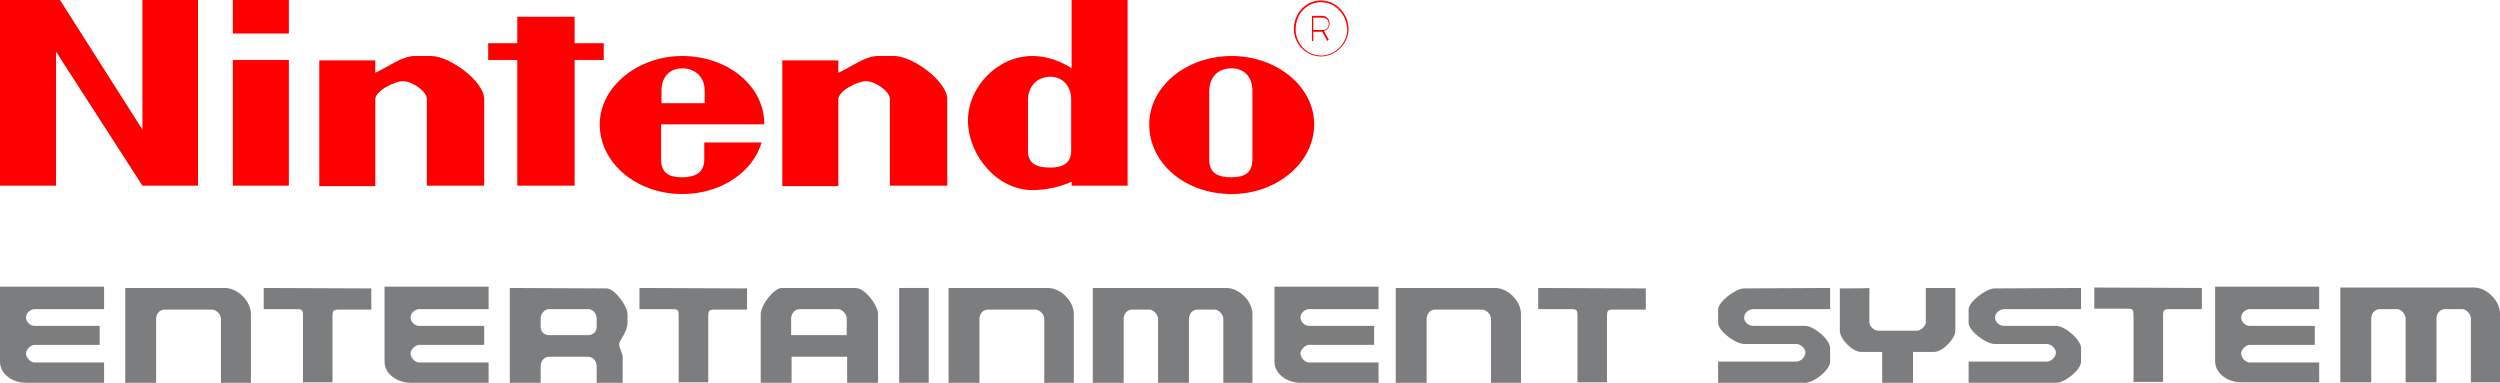
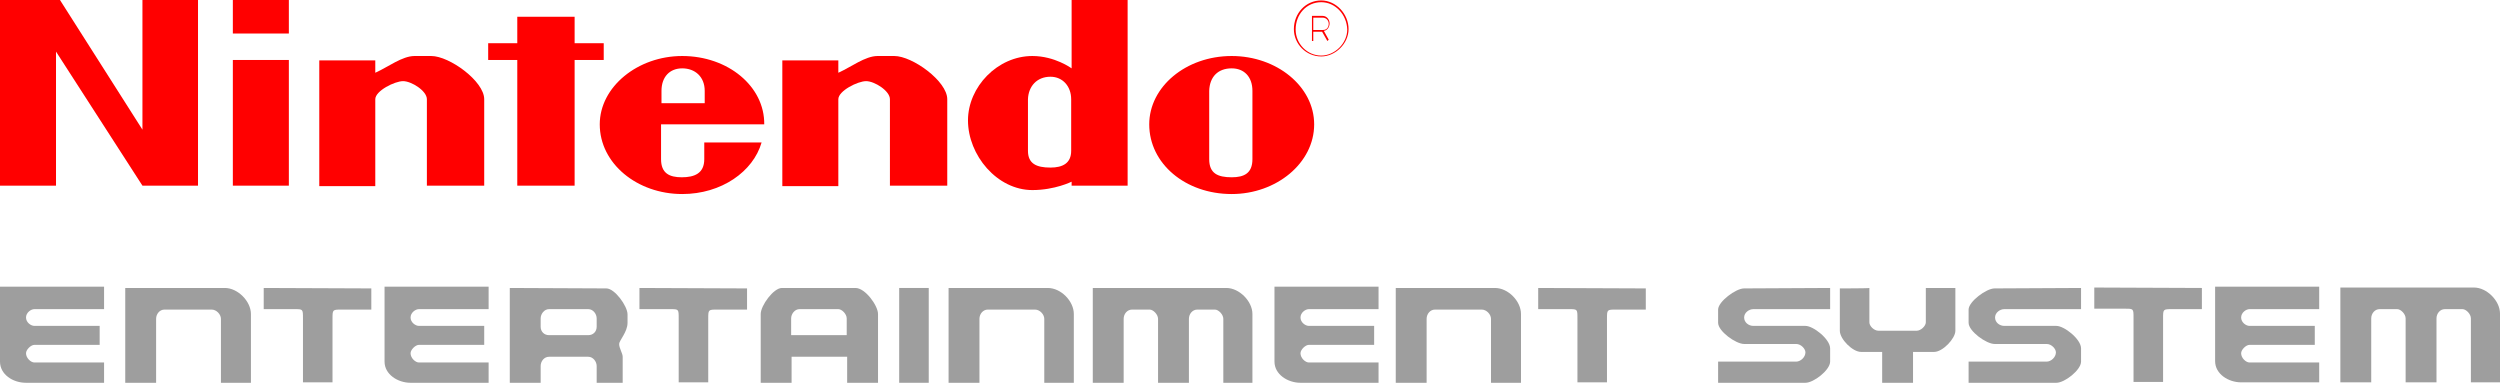
<svg xmlns="http://www.w3.org/2000/svg" version="1.1" id="Ebene_1" x="0px" y="0px" viewBox="0 0 566.9 86.8" enable-background="new 0 0 566.9 86.8" xml:space="preserve">
  <g>
    <path fill="#FF0000" d="M44.9,42.1V0H32.3v29.4L13.6,0H0v42.1h12.7V11.7l19.6,30.4H44.9z" />
    <path fill="#FF0000" d="M65.5,42.1V13.6H52.8v28.5L65.5,42.1L65.5,42.1z" />
    <path fill="#FF0000" d="M65.5,7.6V0H52.8v7.6H65.5z" />
    <path fill="#FF0000" d="M109.8,42.1V22.5c0-4.1-7.9-9.8-12-9.8H94c-2.8,0-6,2.5-8.9,3.8v-2.8H72.4v28.5h12.7V22.5   c0-1.9,4.4-4.1,6.3-4.1c1.9,0,5.4,2.2,5.4,4.1v19.6L109.8,42.1L109.8,42.1z" />
    <g id="_x33_162_1_">
      <path fill="#FF0000" d="M214.8,42.1V22.5c0-4.1-7.9-9.8-12-9.8H199c-2.8,0-6,2.5-8.9,3.8v-2.8h-12.7v28.5h12.7V22.5    c0-1.9,4.4-4.1,6.3-4.1c1.9,0,5.4,2.2,5.4,4.1v19.6H214.8z" />
    </g>
    <path fill="#FF0000" d="M130.3,42.1V13.6h6.6V9.8h-6.6v-6h-13v6h-6.6v3.8h6.6v28.5L130.3,42.1L130.3,42.1z" />
    <path fill="#FF0000" d="M154.7,12.7c-10.1,0-18.7,7-18.7,15.5c0,8.9,8.5,15.8,18.7,15.8c8.9,0,16.1-5.1,18-11.7h-13v3.8   c0,3.2-2.2,4.1-5.1,4.1c-2.8,0-4.7-0.9-4.7-4.1v-7.9h23.4C173.4,19.6,165.1,12.7,154.7,12.7z M154.7,15.5c2.9,0,5.1,1.9,5.1,5.1   v2.8H150v-2.8C150,17.4,151.9,15.5,154.7,15.5z" />
    <path fill="#FF0000" d="M279.3,12.7c-10.4,0-18.7,7-18.7,15.5c0,8.9,8.2,15.8,18.7,15.8c10.1,0,18.7-7,18.7-15.8   C298,19.6,289.5,12.7,279.3,12.7z M279.3,15.5c2.8,0,4.7,1.9,4.7,5.1v15.5c0,3.2-1.9,4.1-4.7,4.1c-3.2,0-5.1-0.9-5.1-4.1V20.6   C274.3,17.4,276.2,15.5,279.3,15.5z" />
    <path fill="#FF0000" d="M243,0v15.5c0,0-3.8-2.8-8.9-2.8c-7.9,0-14.6,7-14.6,14.6c0,7.9,6.6,15.8,14.6,15.8c5.1,0,8.9-1.9,8.9-1.9   v0.9h12.7V0H243z M238.2,17.4c2.8,0,4.7,2.2,4.7,5.1v11.7c0,2.8-1.9,3.8-4.7,3.8c-3.2,0-5.1-0.9-5.1-3.8V22.5   C233.2,19.6,235.1,17.4,238.2,17.4z" />
    <path fill="#FF0000" d="M299.6,12.8c-3.4,0-6.2-2.8-6.2-6.2c0-3.6,2.7-6.5,6.2-6.5c3.3,0,6.2,3,6.2,6.5   C305.8,9.9,302.8,12.8,299.6,12.8z M299.6,0.5c-3.3,0-5.8,2.7-5.8,6.2c0,3.2,2.6,5.9,5.8,5.9c3.1,0,5.9-2.8,5.9-5.9   C305.4,3.3,302.8,0.5,299.6,0.5z M301,9.3l-1.2-2.1h-2v2.1h-0.3V3.6h2.4c1,0,1.6,0.9,1.6,1.7c0,0.8-0.5,1.6-1.3,1.7l1.1,2L301,9.3z    M297.9,6.8h2.1c0.9,0,1.3-0.7,1.3-1.4S300.8,4,299.9,4h-2.1V6.8z" />
-     <path fill="#7b7d7f" d="M56.9,86.8V71.2c0-2.9-3-5.9-5.9-5.9H28.4v21.5h7V72.3c0-1.1,0.8-2.1,1.9-2.1H48c1.1,0,2.1,1.1,2.1,2.1   v14.5C50.2,86.8,56.9,86.8,56.9,86.8z" />
+     <path fill="#9e9e9e" d="M56.9,86.8V71.2c0-2.9-3-5.9-5.9-5.9H28.4v21.5h7V72.3c0-1.1,0.8-2.1,1.9-2.1H48c1.1,0,2.1,1.1,2.1,2.1   v14.5C50.2,86.8,56.9,86.8,56.9,86.8z" />
    <g id="_x32_399_1_">
-       <path fill="#7b7d7f" d="M243.5,86.8V71.2c0-2.9-2.9-5.9-5.9-5.9h-22.5v21.5h7V72.3c0-1.1,0.8-2.1,1.9-2.1h10.7    c1.1,0,2.1,1.1,2.1,2.1v14.5C236.8,86.8,243.5,86.8,243.5,86.8z" />
+       <path fill="#9e9e9e" d="M243.5,86.8V71.2c0-2.9-2.9-5.9-5.9-5.9h-22.5v21.5h7V72.3c0-1.1,0.8-2.1,1.9-2.1h10.7    c1.1,0,2.1,1.1,2.1,2.1v14.5C236.8,86.8,243.5,86.8,243.5,86.8z" />
    </g>
-     <path fill="#7b7d7f" d="M344.9,86.8V71.2c0-2.9-2.9-5.9-5.9-5.9h-22.5v21.5h7V72.3c0-1.1,0.8-2.1,1.9-2.1H336   c1.1,0,2.1,1.1,2.1,2.1v14.5C338.2,86.8,344.9,86.8,344.9,86.8z" />
-     <path fill="#7b7d7f" d="M284,86.8V71.2c0-2.9-3-5.9-5.9-5.9h-30.3v21.5h7V72.3c0-1.1,0.8-2.1,1.9-2.1h4c0.8,0,1.9,1.1,1.9,2.1v14.5   h7V72.3c0-1.1,0.8-2.1,1.9-2.1h4c0.8,0,1.9,1.1,1.9,2.1v14.5C277.3,86.8,284,86.8,284,86.8z" />
-     <path fill="#7b7d7f" d="M23.6,86.8H5.9c-3,0-5.9-1.9-5.9-4.8V65h23.6v5.1H7.8c-0.8,0-1.9,0.8-1.9,1.9s1.1,1.9,1.9,1.9h14.8v4.3H7.8   c-0.8,0-1.9,1.1-1.9,1.9c0,1.1,1.1,2.1,1.9,2.1h15.8C23.6,82.2,23.6,86.8,23.6,86.8z" />
-     <path fill="#7b7d7f" d="M110.8,86.8H93.1c-2.9,0-5.9-1.9-5.9-4.8V65h23.6v5.1H95c-0.8,0-1.9,0.8-1.9,1.9s1.1,1.9,1.9,1.9h14.8v4.3   H95c-0.8,0-1.9,1.1-1.9,1.9c0,1.1,1.1,2.1,1.9,2.1h15.8L110.8,86.8L110.8,86.8z" />
-     <path fill="#7b7d7f" d="M312.6,86.8h-17.7c-2.9,0-5.9-1.9-5.9-4.8V65h23.6v5.1h-15.8c-0.8,0-1.9,0.8-1.9,1.9s1.1,1.9,1.9,1.9h14.8   v4.3h-14.8c-0.8,0-1.9,1.1-1.9,1.9c0,1.1,1.1,2.1,1.9,2.1h15.8V86.8z" />
-     <path fill="#7b7d7f" d="M59.8,65.3v4.8h7c1.9,0,1.9,0,1.9,2.1v14.5h6.7V72.3c0-2.1,0-2.1,2.1-2.1h6.7v-4.8L59.8,65.3L59.8,65.3z" />
-     <path fill="#7b7d7f" d="M145,65.3v4.8h7c1.9,0,1.9,0,1.9,2.1v14.5h6.7V72.3c0-2.1,0-2.1,2.1-2.1h6.7v-4.8L145,65.3L145,65.3   L145,65.3z" />
-     <path fill="#7b7d7f" d="M348.8,65.3v4.8h7c1.9,0,1.9,0,1.9,2.1v14.5h6.7V72.3c0-2.1,0-2.1,2.1-2.1h6.7v-4.8L348.8,65.3L348.8,65.3   L348.8,65.3z" />
-     <path fill="#7b7d7f" d="M115.6,65.3v21.5h7V83c0-1.1,0.8-2.1,1.9-2.1h8.9c1.1,0,1.9,1.1,1.9,2.1v3.8h5.9v-5.9   c0-0.8-0.8-1.9-0.8-2.9c0-0.8,1.9-2.7,1.9-4.8v-1.9c0-1.9-2.9-5.9-4.8-5.9L115.6,65.3L115.6,65.3z M124.5,70.1h8.9   c1.1,0,1.9,1.1,1.9,2.1v1.9c0,1.1-0.8,1.9-1.9,1.9h-8.9c-1.1,0-1.9-0.8-1.9-1.9v-1.9C122.6,71.2,123.4,70.1,124.5,70.1z" />
-     <path fill="#7b7d7f" d="M177.3,65.3c-1.9,0-4.8,4-4.8,5.9v15.6h7v-5.9h12.6v5.9h7V71.2c0-1.9-2.9-5.9-5.1-5.9L177.3,65.3   L177.3,65.3z M181.3,70.1h8.8c0.8,0,1.9,1.1,1.9,2.1V76h-12.6v-3.8C179.4,71.2,180.2,70.1,181.3,70.1z" />
-     <path fill="#7b7d7f" d="M210.6,86.8V65.3h-6.7v21.5H210.6z" />
+     <path fill="#9e9e9e" d="M344.9,86.8V71.2c0-2.9-2.9-5.9-5.9-5.9h-22.5v21.5h7V72.3c0-1.1,0.8-2.1,1.9-2.1H336   c1.1,0,2.1,1.1,2.1,2.1v14.5C338.2,86.8,344.9,86.8,344.9,86.8z" />
+     <path fill="#9e9e9e" d="M284,86.8V71.2c0-2.9-3-5.9-5.9-5.9h-30.3v21.5h7V72.3c0-1.1,0.8-2.1,1.9-2.1h4c0.8,0,1.9,1.1,1.9,2.1v14.5   h7V72.3c0-1.1,0.8-2.1,1.9-2.1h4c0.8,0,1.9,1.1,1.9,2.1v14.5C277.3,86.8,284,86.8,284,86.8z" />
+     <path fill="#9e9e9e" d="M23.6,86.8H5.9c-3,0-5.9-1.9-5.9-4.8V65h23.6v5.1H7.8c-0.8,0-1.9,0.8-1.9,1.9s1.1,1.9,1.9,1.9h14.8v4.3H7.8   c-0.8,0-1.9,1.1-1.9,1.9c0,1.1,1.1,2.1,1.9,2.1h15.8C23.6,82.2,23.6,86.8,23.6,86.8z" />
+     <path fill="#9e9e9e" d="M110.8,86.8H93.1c-2.9,0-5.9-1.9-5.9-4.8V65h23.6v5.1H95c-0.8,0-1.9,0.8-1.9,1.9s1.1,1.9,1.9,1.9h14.8v4.3   H95c-0.8,0-1.9,1.1-1.9,1.9c0,1.1,1.1,2.1,1.9,2.1h15.8L110.8,86.8L110.8,86.8z" />
+     <path fill="#9e9e9e" d="M312.6,86.8h-17.7c-2.9,0-5.9-1.9-5.9-4.8V65h23.6v5.1h-15.8c-0.8,0-1.9,0.8-1.9,1.9s1.1,1.9,1.9,1.9h14.8   v4.3h-14.8c-0.8,0-1.9,1.1-1.9,1.9c0,1.1,1.1,2.1,1.9,2.1h15.8V86.8z" />
+     <path fill="#9e9e9e" d="M59.8,65.3v4.8h7c1.9,0,1.9,0,1.9,2.1v14.5h6.7V72.3c0-2.1,0-2.1,2.1-2.1h6.7v-4.8L59.8,65.3L59.8,65.3z" />
+     <path fill="#9e9e9e" d="M145,65.3v4.8h7c1.9,0,1.9,0,1.9,2.1v14.5h6.7V72.3c0-2.1,0-2.1,2.1-2.1h6.7v-4.8L145,65.3L145,65.3   L145,65.3z" />
+     <path fill="#9e9e9e" d="M348.8,65.3v4.8h7c1.9,0,1.9,0,1.9,2.1v14.5h6.7V72.3c0-2.1,0-2.1,2.1-2.1h6.7v-4.8L348.8,65.3L348.8,65.3   L348.8,65.3z" />
+     <path fill="#9e9e9e" d="M115.6,65.3v21.5h7V83c0-1.1,0.8-2.1,1.9-2.1h8.9c1.1,0,1.9,1.1,1.9,2.1v3.8h5.9v-5.9   c0-0.8-0.8-1.9-0.8-2.9c0-0.8,1.9-2.7,1.9-4.8v-1.9c0-1.9-2.9-5.9-4.8-5.9L115.6,65.3L115.6,65.3z M124.5,70.1h8.9   c1.1,0,1.9,1.1,1.9,2.1v1.9c0,1.1-0.8,1.9-1.9,1.9h-8.9c-1.1,0-1.9-0.8-1.9-1.9v-1.9C122.6,71.2,123.4,70.1,124.5,70.1z" />
+     <path fill="#9e9e9e" d="M177.3,65.3c-1.9,0-4.8,4-4.8,5.9v15.6h7v-5.9h12.6v5.9h7V71.2c0-1.9-2.9-5.9-5.1-5.9L177.3,65.3   L177.3,65.3z M181.3,70.1h8.8c0.8,0,1.9,1.1,1.9,2.1V76h-12.6v-3.8C179.4,71.2,180.2,70.1,181.3,70.1z" />
+     <path fill="#9e9e9e" d="M210.6,86.8V65.3h-6.7v21.5H210.6z" />
    <g id="_x33_177_1_">
-       <path fill="#7b7d7f" d="M566.9,86.7V71.1c0-2.9-3-5.9-5.9-5.9h-30.3v21.5h7V72.2c0-1.1,0.8-2.1,1.9-2.1h4c0.8,0,1.9,1.1,1.9,2.1    v14.5h7V72.2c0-1.1,0.8-2.1,1.9-2.1h4c0.8,0,1.9,1.1,1.9,2.1v14.5L566.9,86.7L566.9,86.7z" />
+       <path fill="#9e9e9e" d="M566.9,86.7V71.1c0-2.9-3-5.9-5.9-5.9h-30.3v21.5h7V72.2c0-1.1,0.8-2.1,1.9-2.1h4c0.8,0,1.9,1.1,1.9,2.1    v14.5h7V72.2c0-1.1,0.8-2.1,1.9-2.1h4c0.8,0,1.9,1.1,1.9,2.1v14.5L566.9,86.7L566.9,86.7z" />
    </g>
    <g id="_x33_181_3_">
-       <path fill="#7b7d7f" d="M525.9,86.7h-17.7c-2.9,0-5.9-1.9-5.9-4.8V65h23.6v5.1h-15.8c-0.8,0-1.9,0.8-1.9,1.9    c0,1.1,1.1,1.9,1.9,1.9h14.8v4.3h-14.8c-0.8,0-1.9,1.1-1.9,1.9c0,1.1,1.1,2.1,1.9,2.1h15.8L525.9,86.7L525.9,86.7z" />
+       <path fill="#9e9e9e" d="M525.9,86.7h-17.7c-2.9,0-5.9-1.9-5.9-4.8V65h23.6v5.1h-15.8c-0.8,0-1.9,0.8-1.9,1.9    c0,1.1,1.1,1.9,1.9,1.9h14.8v4.3h-14.8c-0.8,0-1.9,1.1-1.9,1.9c0,1.1,1.1,2.1,1.9,2.1h15.8L525.9,86.7L525.9,86.7z" />
    </g>
    <g id="_x32_391_3_">
-       <path fill="#7b7d7f" d="M474.9,65.2v4.8h7c1.9,0,1.9,0,1.9,2.1v14.5h6.7V72.2c0-2.1,0-2.1,2.1-2.1h6.7v-4.8L474.9,65.2L474.9,65.2    z" />
+       <path fill="#9e9e9e" d="M474.9,65.2v4.8h7c1.9,0,1.9,0,1.9,2.1v14.5h6.7V72.2c0-2.1,0-2.1,2.1-2.1h6.7v-4.8L474.9,65.2L474.9,65.2    z" />
    </g>
    <g id="_x33_187">
-       <path fill="#7b7d7f" d="M395.5,65.4c-1.9,0-5.9,3-5.9,4.8v3c0,1.9,4,4.8,5.9,4.8h11.8c1.1,0,2.1,1.1,2.1,1.9    c0,1.1-1.1,2.1-2.1,2.1h-17.7v4.8h19.8c1.9,0,5.6-2.9,5.6-4.8V79c0-2.1-3.8-5.1-5.6-5.1h-11.8c-1.1,0-2.1-0.8-2.1-1.9    c0-1.1,1.1-1.9,2.1-1.9h17.4v-4.8L395.5,65.4L395.5,65.4z" />
+       <path fill="#9e9e9e" d="M395.5,65.4c-1.9,0-5.9,3-5.9,4.8v3c0,1.9,4,4.8,5.9,4.8h11.8c1.1,0,2.1,1.1,2.1,1.9    c0,1.1-1.1,2.1-2.1,2.1h-17.7v4.8h19.8c1.9,0,5.6-2.9,5.6-4.8V79c0-2.1-3.8-5.1-5.6-5.1h-11.8c-1.1,0-2.1-0.8-2.1-1.9    c0-1.1,1.1-1.9,2.1-1.9h17.4v-4.8L395.5,65.4L395.5,65.4z" />
    </g>
    <g id="_x33_187_1_">
-       <path fill="#7b7d7f" d="M452.3,65.4c-1.9,0-5.9,3-5.9,4.8v3c0,1.9,4,4.8,5.9,4.8h11.8c1.1,0,2.1,1.1,2.1,1.9    c0,1.1-1.1,2.1-2.1,2.1h-17.7v4.8h19.9c1.9,0,5.6-2.9,5.6-4.8V79c0-2.1-3.8-5.1-5.6-5.1h-11.8c-1.1,0-2.1-0.8-2.1-1.9    c0-1.1,1.1-1.9,2.1-1.9h17.4v-4.8L452.3,65.4L452.3,65.4z" />
+       <path fill="#9e9e9e" d="M452.3,65.4c-1.9,0-5.9,3-5.9,4.8v3c0,1.9,4,4.8,5.9,4.8h11.8c1.1,0,2.1,1.1,2.1,1.9    c0,1.1-1.1,2.1-2.1,2.1h-17.7v4.8h19.9c1.9,0,5.6-2.9,5.6-4.8V79c0-2.1-3.8-5.1-5.6-5.1h-11.8c-1.1,0-2.1-0.8-2.1-1.9    c0-1.1,1.1-1.9,2.1-1.9h17.4v-4.8L452.3,65.4L452.3,65.4z" />
    </g>
    <g>
-       <path fill="#7b7d7f" d="M417.2,65.4V75c0,1.9,2.9,4.8,4.8,4.8h4.8v7h7v-7h4.8c1.9,0,4.8-3,4.8-4.8v-9.7h-6.7v7.8    c0,0.8-1.1,1.9-2.1,1.9h-8.6c-1.1,0-2.1-1.1-2.1-1.9v-7.8C423.9,65.4,417.2,65.4,417.2,65.4z" />
+       <path fill="#9e9e9e" d="M417.2,65.4V75c0,1.9,2.9,4.8,4.8,4.8h4.8v7h7v-7h4.8c1.9,0,4.8-3,4.8-4.8v-9.7h-6.7v7.8    c0,0.8-1.1,1.9-2.1,1.9h-8.6c-1.1,0-2.1-1.1-2.1-1.9v-7.8C423.9,65.4,417.2,65.4,417.2,65.4z" />
    </g>
  </g>
</svg>
